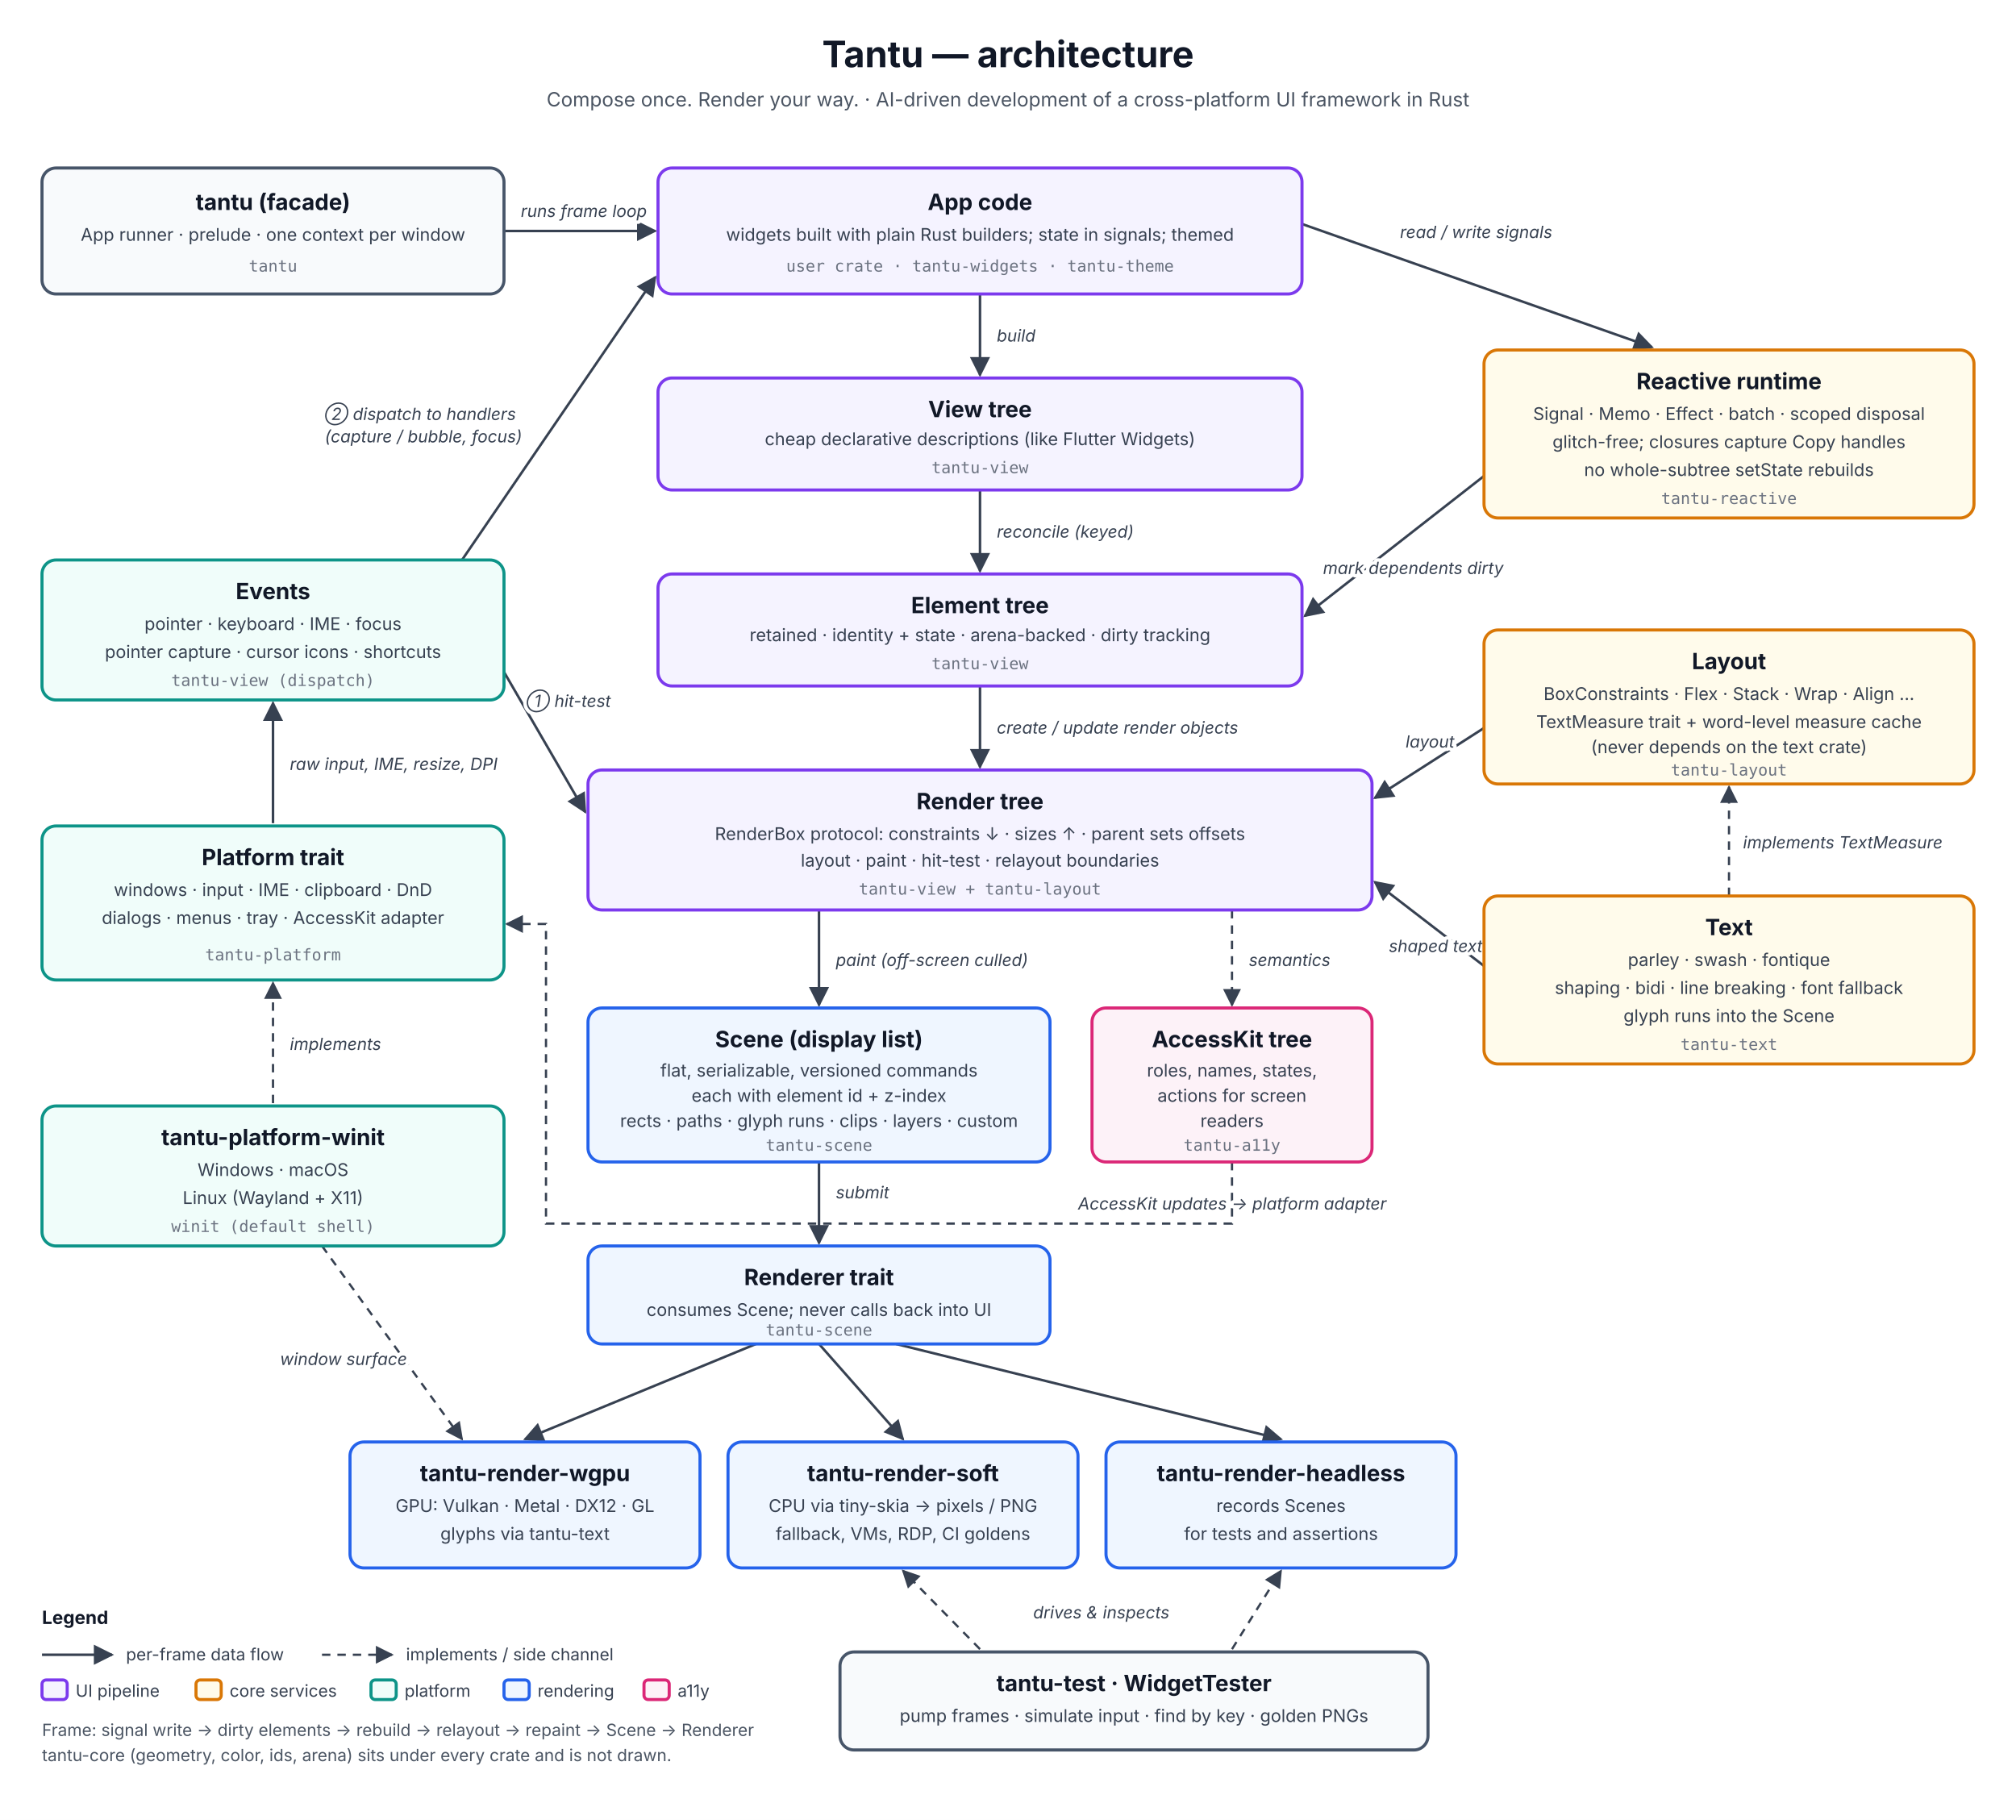
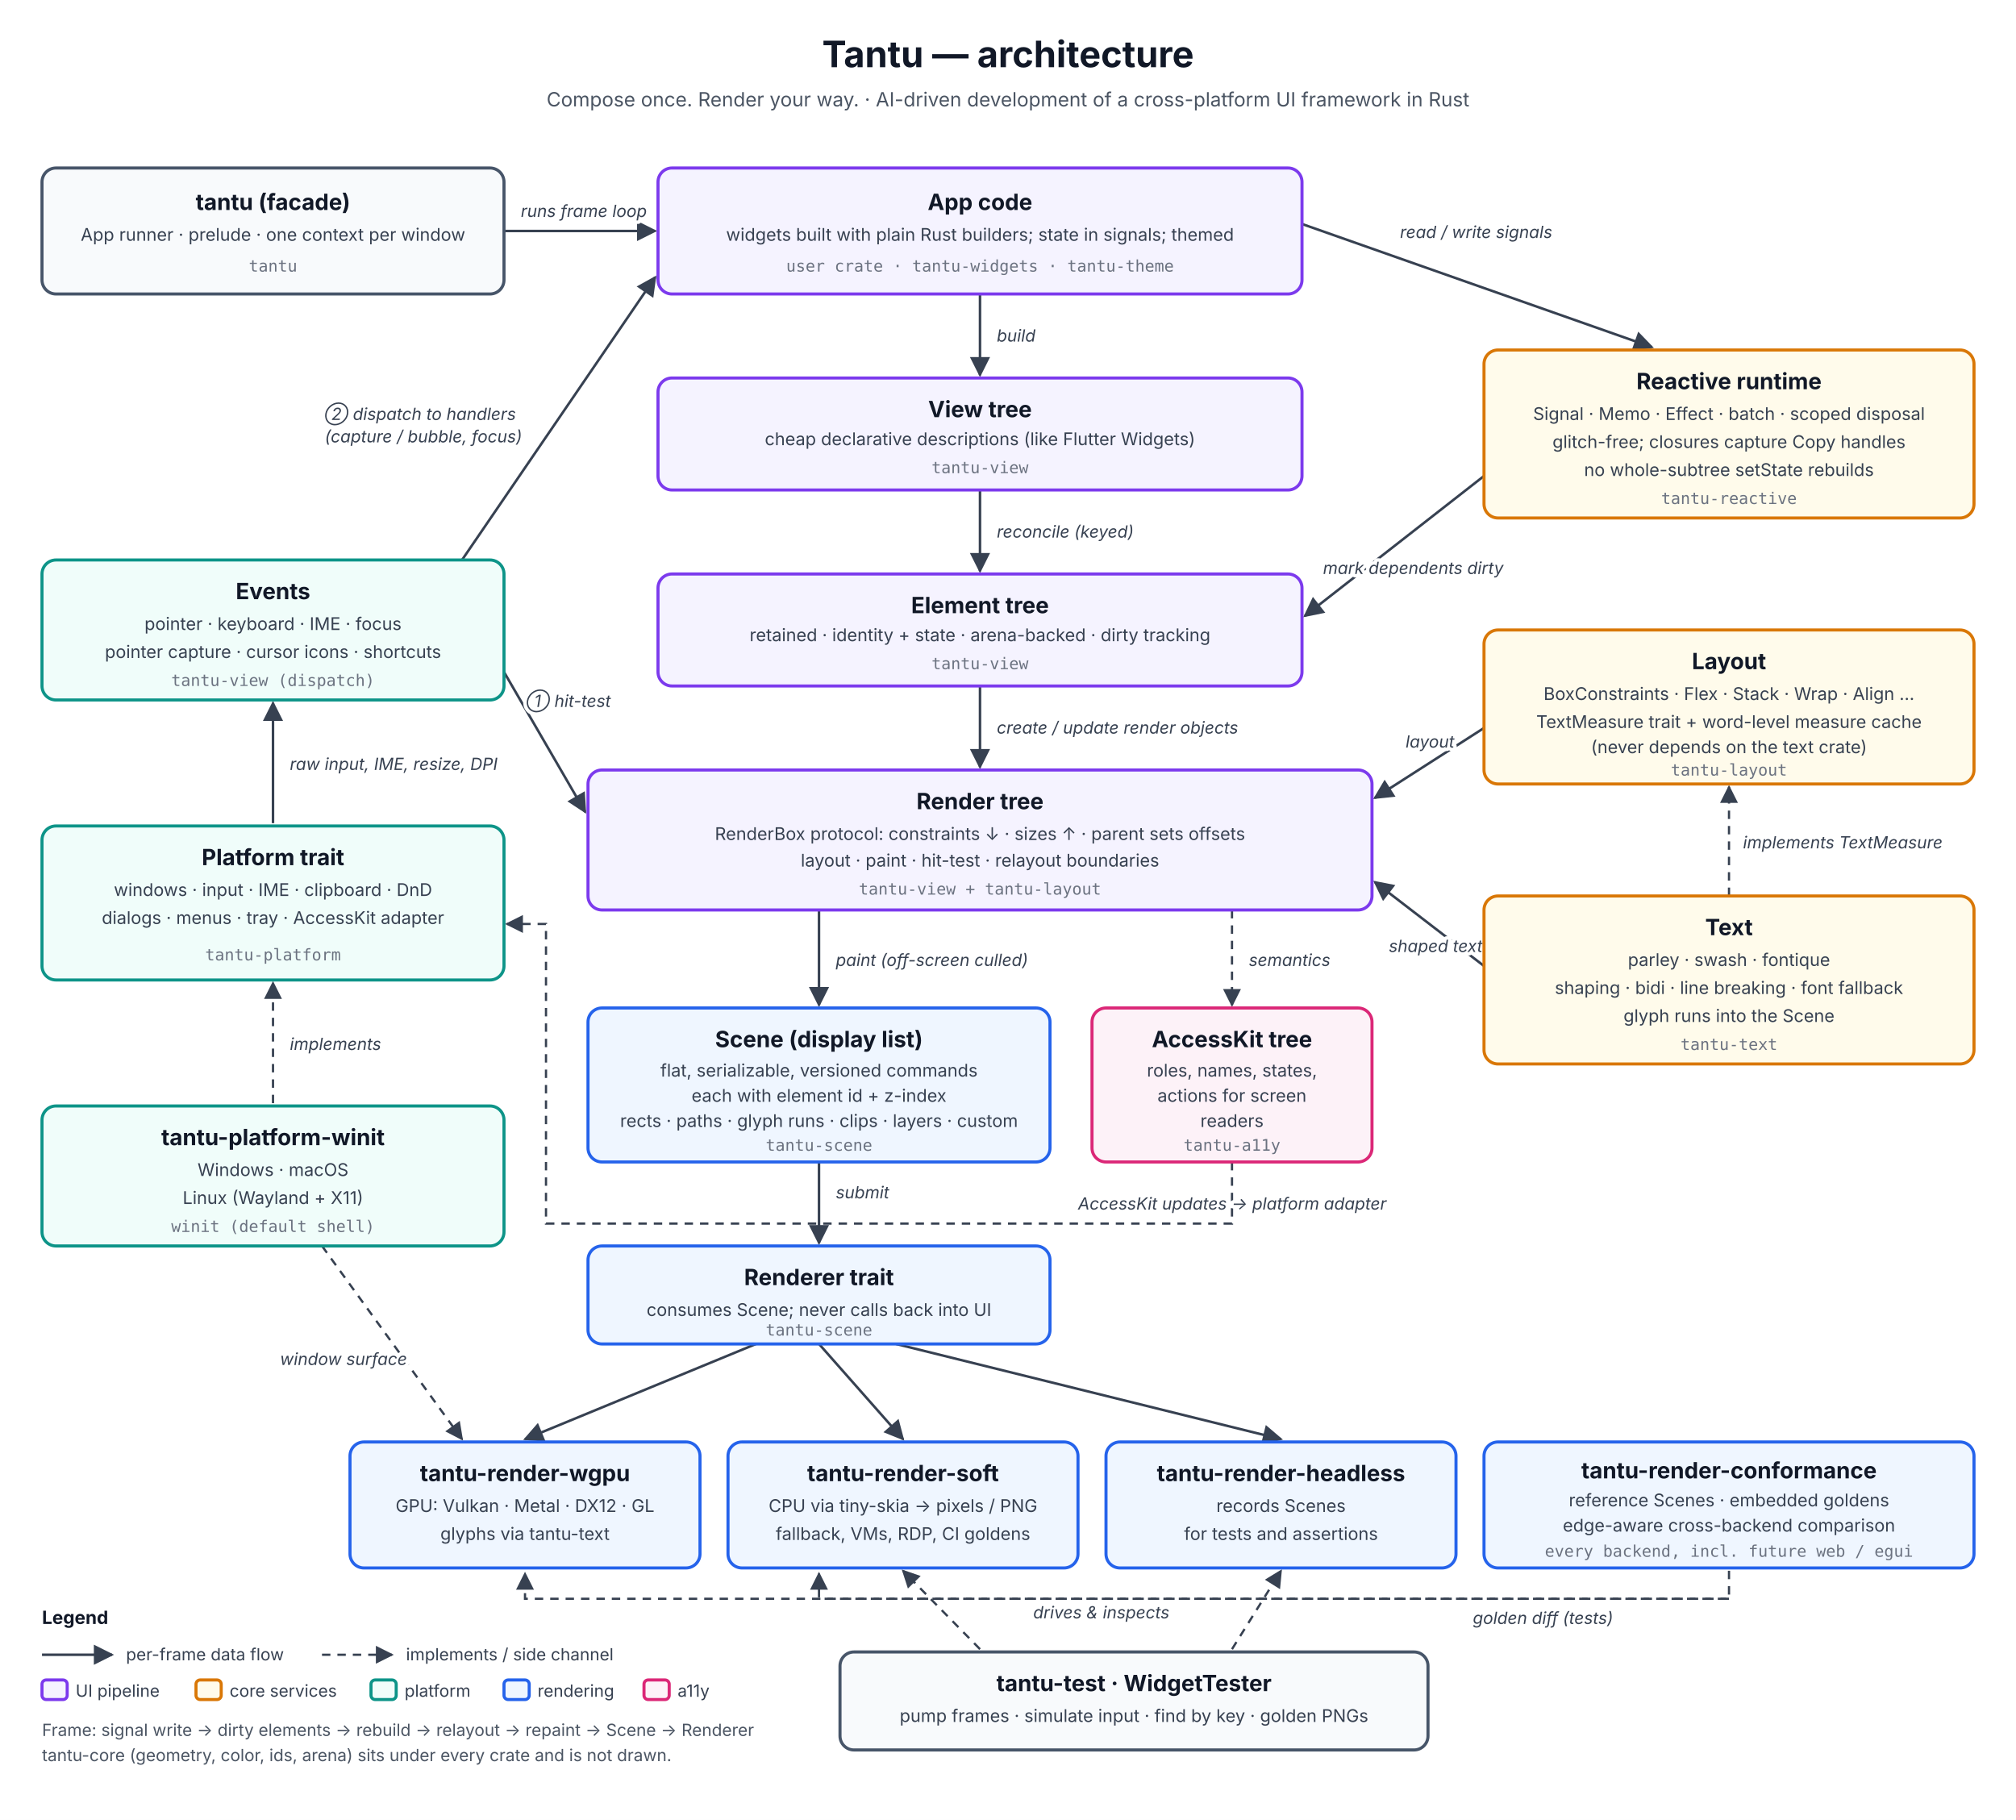
<svg xmlns="http://www.w3.org/2000/svg" width="1440" height="1300" viewBox="0 0 1440 1300" font-family="Inter, 'Segoe UI', Helvetica, Arial, sans-serif">
  <defs>
    <marker id="arrow" viewBox="0 0 10 10" refX="9" refY="5" markerWidth="8" markerHeight="8" orient="auto-start-reverse">
      <path d="M0,0 L10,5 L0,10 z" fill="#374151" />
    </marker>
    <style>
      .t  { font-size: 16px; font-weight: 700; fill: #111827; text-anchor: middle; }
      .b  { font-size: 12.5px; fill: #374151; text-anchor: middle; }
      .c  { font-size: 11.5px; fill: #6b7280; text-anchor: middle; font-family: 'JetBrains Mono', Consolas, monospace; }
      .lbl { font-size: 12px; font-style: italic; fill: #374151; paint-order: stroke; stroke: #ffffff; stroke-width: 5px; stroke-linejoin: round; }
      .edge { stroke: #374151; stroke-width: 1.8; fill: none; marker-end: url(#arrow); }
      .side { stroke: #374151; stroke-width: 1.6; fill: none; stroke-dasharray: 6 5; marker-end: url(#arrow); }
      .pipe { fill: #f5f3ff; stroke: #7c3aed; stroke-width: 2.2; }
      .svc  { fill: #fffbeb; stroke: #d97706; stroke-width: 2.2; }
      .plat { fill: #f0fdfa; stroke: #0d9488; stroke-width: 2.2; }
      .rend { fill: #eff6ff; stroke: #2563eb; stroke-width: 2.2; }
      .a11y { fill: #fdf2f8; stroke: #db2777; stroke-width: 2.2; }
      .tool { fill: #f8fafc; stroke: #475569; stroke-width: 2.2; }
    </style>
  </defs>
  <rect width="1440" height="1300" fill="#ffffff" />
  <text x="720" y="48" style="font-size:26px;font-weight:700;fill:#111827;text-anchor:middle">Tantu — architecture</text>
  <text x="720" y="76" style="font-size:14px;fill:#4b5563;text-anchor:middle">Compose once. Render your way. · AI-driven development of a cross-platform UI framework in Rust</text>
  <path class="edge" d="M700,210 L700,268" />
  <text class="lbl" x="712" y="244">build</text>
  <path class="edge" d="M700,350 L700,408" />
  <text class="lbl" x="712" y="384">reconcile (keyed)</text>
  <path class="edge" d="M700,490 L700,548" />
  <text class="lbl" x="712" y="524">create / update render objects</text>
  <path class="edge" d="M585,650 L585,718" />
  <text class="lbl" x="597" y="690">paint (off-screen culled)</text>
  <path class="side" d="M880,650 L880,718" />
  <text class="lbl" x="892" y="690">semantics</text>
  <path class="edge" d="M585,830 L585,888" />
  <text class="lbl" x="597" y="856">submit</text>
  <path class="edge" d="M540,960 L375,1028" />
  <path class="edge" d="M585,960 L645,1028" />
  <path class="edge" d="M640,960 L915,1028" />
  <path class="edge" d="M360,165 L468,165" />
  <text class="lbl" x="372" y="155">runs frame loop</text>
  <path class="edge" d="M930,160 L1180,248" />
  <text class="lbl" x="1000" y="170">read / write signals</text>
  <path class="edge" d="M1060,340 L932,440" />
  <text class="lbl" x="945" y="410">mark dependents dirty</text>
  <path class="edge" d="M1060,520 L982,570" />
  <text class="lbl" x="1004" y="534">layout</text>
  <path class="edge" d="M1060,690 L982,630" />
  <text class="lbl" x="992" y="680">shaped text</text>
  <path class="side" d="M1235,640 L1235,562" />
  <text class="lbl" x="1245" y="606">implements TextMeasure</text>
  <path class="edge" d="M360,480 L418,580" />
  <text class="lbl" x="376" y="505">① hit-test</text>
  <path class="edge" d="M330,400 L468,198" />
  <text class="lbl" x="232" y="300">② dispatch to handlers</text>
  <text class="lbl" x="232" y="316">(capture / bubble, focus)</text>
  <path class="edge" d="M195,588 L195,502" />
  <text class="lbl" x="207" y="550">raw input, IME, resize, DPI</text>
  <path class="side" d="M195,788 L195,702" />
  <text class="lbl" x="207" y="750">implements</text>
  <path class="side" d="M230,890 L330,1028" />
  <text class="lbl" x="200" y="975">window surface</text>
  <path class="side" d="M880,830 L880,874 L390,874 L390,660 L362,660" />
  <text class="lbl" x="770" y="864">AccessKit updates → platform adapter</text>
  <path class="side" d="M700,1178 L645,1122" />
  <path class="side" d="M880,1178 L915,1122" />
  <text class="lbl" x="738" y="1156">drives &amp; inspects</text>
+   <path class="side" d="M1235,1122 L1235,1142 L585,1142 L585,1124" />
+   <path class="side" d="M1235,1142 L375,1142 L375,1124" />
+   <text class="lbl" x="1052" y="1160">golden diff (tests)</text>
  <rect class="tool" x="30" y="120" width="330" height="90" rx="10" />
  <text class="t" x="195" y="150">tantu (facade)</text>
  <text class="b" x="195" y="172">App runner · prelude · one context per window</text>
  <text class="c" x="195" y="194">tantu</text>
  <rect class="pipe" x="470" y="120" width="460" height="90" rx="10" />
  <text class="t" x="700" y="150">App code</text>
  <text class="b" x="700" y="172">widgets built with plain Rust builders; state in signals; themed</text>
  <text class="c" x="700" y="194">user crate · tantu-widgets · tantu-theme</text>
  <rect class="pipe" x="470" y="270" width="460" height="80" rx="10" />
  <text class="t" x="700" y="298">View tree</text>
  <text class="b" x="700" y="318">cheap declarative descriptions (like Flutter Widgets)</text>
  <text class="c" x="700" y="338">tantu-view</text>
  <rect class="pipe" x="470" y="410" width="460" height="80" rx="10" />
  <text class="t" x="700" y="438">Element tree</text>
  <text class="b" x="700" y="458">retained · identity + state · arena-backed · dirty tracking</text>
  <text class="c" x="700" y="478">tantu-view</text>
  <rect class="pipe" x="420" y="550" width="560" height="100" rx="10" />
  <text class="t" x="700" y="578">Render tree</text>
  <text class="b" x="700" y="600">RenderBox protocol: constraints ↓ · sizes ↑ · parent sets offsets</text>
  <text class="b" x="700" y="619">layout · paint · hit-test · relayout boundaries</text>
  <text class="c" x="700" y="639">tantu-view + tantu-layout</text>
  <rect class="rend" x="420" y="720" width="330" height="110" rx="10" />
  <text class="t" x="585" y="748">Scene (display list)</text>
  <text class="b" x="585" y="769">flat, serializable, versioned commands</text>
  <text class="b" x="585" y="787">each with element id + z-index</text>
  <text class="b" x="585" y="805">rects · paths · glyph runs · clips · layers · custom</text>
  <text class="c" x="585" y="822">tantu-scene</text>
  <rect class="a11y" x="780" y="720" width="200" height="110" rx="10" />
  <text class="t" x="880" y="748">AccessKit tree</text>
  <text class="b" x="880" y="769">roles, names, states,</text>
  <text class="b" x="880" y="787">actions for screen</text>
  <text class="b" x="880" y="805">readers</text>
  <text class="c" x="880" y="822">tantu-a11y</text>
  <rect class="rend" x="420" y="890" width="330" height="70" rx="10" />
  <text class="t" x="585" y="918">Renderer trait</text>
  <text class="b" x="585" y="940">consumes Scene; never calls back into UI</text>
  <text class="c" x="585" y="954">tantu-scene</text>
  <rect class="rend" x="250" y="1030" width="250" height="90" rx="10" />
  <text class="t" x="375" y="1058">tantu-render-wgpu</text>
  <text class="b" x="375" y="1080">GPU: Vulkan · Metal · DX12 · GL</text>
  <text class="b" x="375" y="1100">glyphs via tantu-text</text>
  <rect class="rend" x="520" y="1030" width="250" height="90" rx="10" />
  <text class="t" x="645" y="1058">tantu-render-soft</text>
  <text class="b" x="645" y="1080">CPU via tiny-skia → pixels / PNG</text>
  <text class="b" x="645" y="1100">fallback, VMs, RDP, CI goldens</text>
  <rect class="rend" x="790" y="1030" width="250" height="90" rx="10" />
  <text class="t" x="915" y="1058">tantu-render-headless</text>
  <text class="b" x="915" y="1080">records Scenes</text>
  <text class="b" x="915" y="1100">for tests and assertions</text>
+   <rect class="rend" x="1060" y="1030" width="350" height="90" rx="10" />
+   <text class="t" x="1235" y="1056">tantu-render-conformance</text>
+   <text class="b" x="1235" y="1076">reference Scenes · embedded goldens</text>
+   <text class="b" x="1235" y="1094">edge-aware cross-backend comparison</text>
+   <text class="c" x="1235" y="1112">every backend, incl. future web / egui</text>
  <rect class="tool" x="600" y="1180" width="420" height="70" rx="10" />
  <text class="t" x="810" y="1208">tantu-test · WidgetTester</text>
  <text class="b" x="810" y="1230">pump frames · simulate input · find by key · golden PNGs</text>
  <rect class="svc" x="1060" y="250" width="350" height="120" rx="10" />
  <text class="t" x="1235" y="278">Reactive runtime</text>
  <text class="b" x="1235" y="300">Signal · Memo · Effect · batch · scoped disposal</text>
  <text class="b" x="1235" y="320">glitch-free; closures capture Copy handles</text>
  <text class="b" x="1235" y="340">no whole-subtree setState rebuilds</text>
  <text class="c" x="1235" y="360">tantu-reactive</text>
  <rect class="svc" x="1060" y="450" width="350" height="110" rx="10" />
  <text class="t" x="1235" y="478">Layout</text>
  <text class="b" x="1235" y="500">BoxConstraints · Flex · Stack · Wrap · Align …</text>
  <text class="b" x="1235" y="520">TextMeasure trait + word-level measure cache</text>
  <text class="b" x="1235" y="538">(never depends on the text crate)</text>
  <text class="c" x="1235" y="554">tantu-layout</text>
  <rect class="svc" x="1060" y="640" width="350" height="120" rx="10" />
  <text class="t" x="1235" y="668">Text</text>
  <text class="b" x="1235" y="690">parley · swash · fontique</text>
  <text class="b" x="1235" y="710">shaping · bidi · line breaking · font fallback</text>
  <text class="b" x="1235" y="730">glyph runs into the Scene</text>
  <text class="c" x="1235" y="750">tantu-text</text>
  <rect class="plat" x="30" y="400" width="330" height="100" rx="10" />
  <text class="t" x="195" y="428">Events</text>
  <text class="b" x="195" y="450">pointer · keyboard · IME · focus</text>
  <text class="b" x="195" y="470">pointer capture · cursor icons · shortcuts</text>
  <text class="c" x="195" y="490">tantu-view (dispatch)</text>
  <rect class="plat" x="30" y="590" width="330" height="110" rx="10" />
  <text class="t" x="195" y="618">Platform trait</text>
  <text class="b" x="195" y="640">windows · input · IME · clipboard · DnD</text>
  <text class="b" x="195" y="660">dialogs · menus · tray · AccessKit adapter</text>
  <text class="c" x="195" y="686">tantu-platform</text>
  <rect class="plat" x="30" y="790" width="330" height="100" rx="10" />
  <text class="t" x="195" y="818">tantu-platform-winit</text>
  <text class="b" x="195" y="840">Windows · macOS</text>
  <text class="b" x="195" y="860">Linux (Wayland + X11)</text>
  <text class="c" x="195" y="880">winit (default shell)</text>
  <g transform="translate(30,1160)">
    <text x="0" y="0" style="font-size:13px;font-weight:700;fill:#111827">Legend</text>
    <path class="edge" d="M0,22 L50,22" />
    <text x="60" y="26" style="font-size:12px;fill:#374151">per-frame data flow</text>
    <path class="side" d="M200,22 L250,22" />
    <text x="260" y="26" style="font-size:12px;fill:#374151">implements / side channel</text>
    <rect class="pipe" x="0" y="40" width="18" height="14" rx="3" />
    <text x="24" y="52" style="font-size:12px;fill:#374151">UI pipeline</text>
    <rect class="svc" x="110" y="40" width="18" height="14" rx="3" />
    <text x="134" y="52" style="font-size:12px;fill:#374151">core services</text>
    <rect class="plat" x="235" y="40" width="18" height="14" rx="3" />
    <text x="259" y="52" style="font-size:12px;fill:#374151">platform</text>
    <rect class="rend" x="330" y="40" width="18" height="14" rx="3" />
    <text x="354" y="52" style="font-size:12px;fill:#374151">rendering</text>
    <rect class="a11y" x="430" y="40" width="18" height="14" rx="3" />
    <text x="454" y="52" style="font-size:12px;fill:#374151">a11y</text>
    <text x="0" y="80" style="font-size:12px;fill:#4b5563">Frame: signal write → dirty elements → rebuild → relayout → repaint → Scene → Renderer</text>
    <text x="0" y="98" style="font-size:12px;fill:#4b5563">tantu-core (geometry, color, ids, arena) sits under every crate and is not drawn.</text>
  </g>
</svg>
